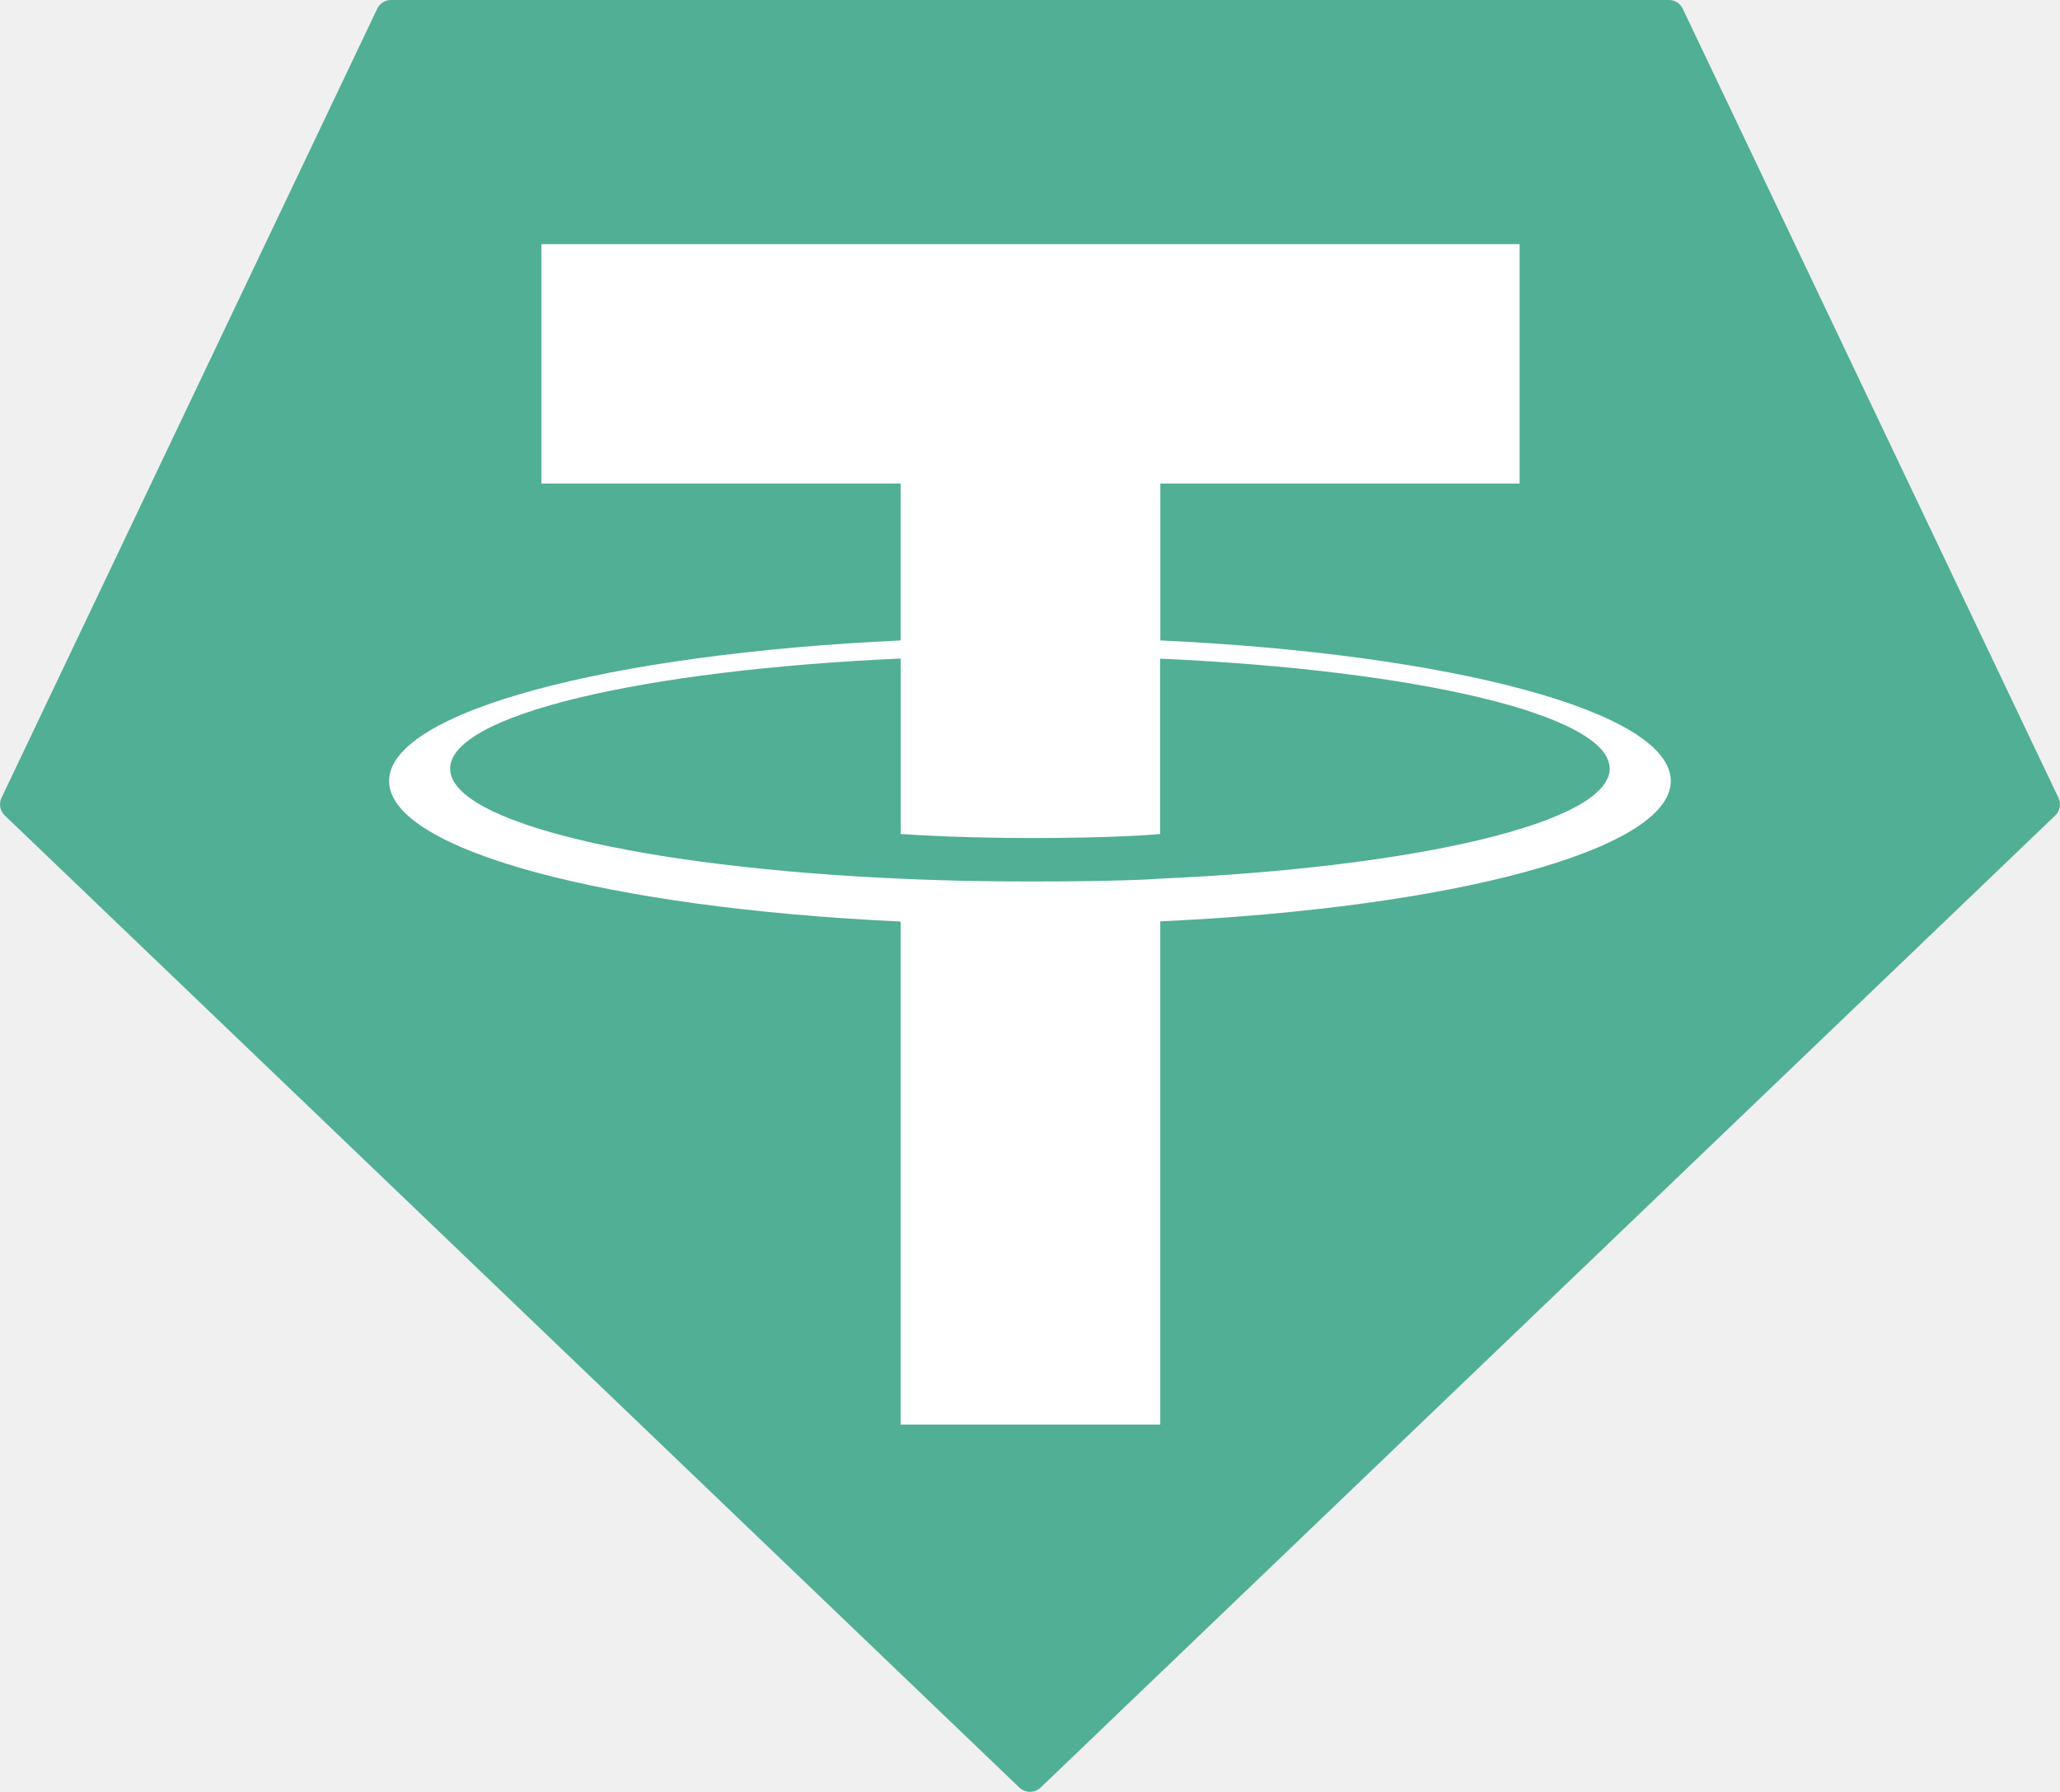
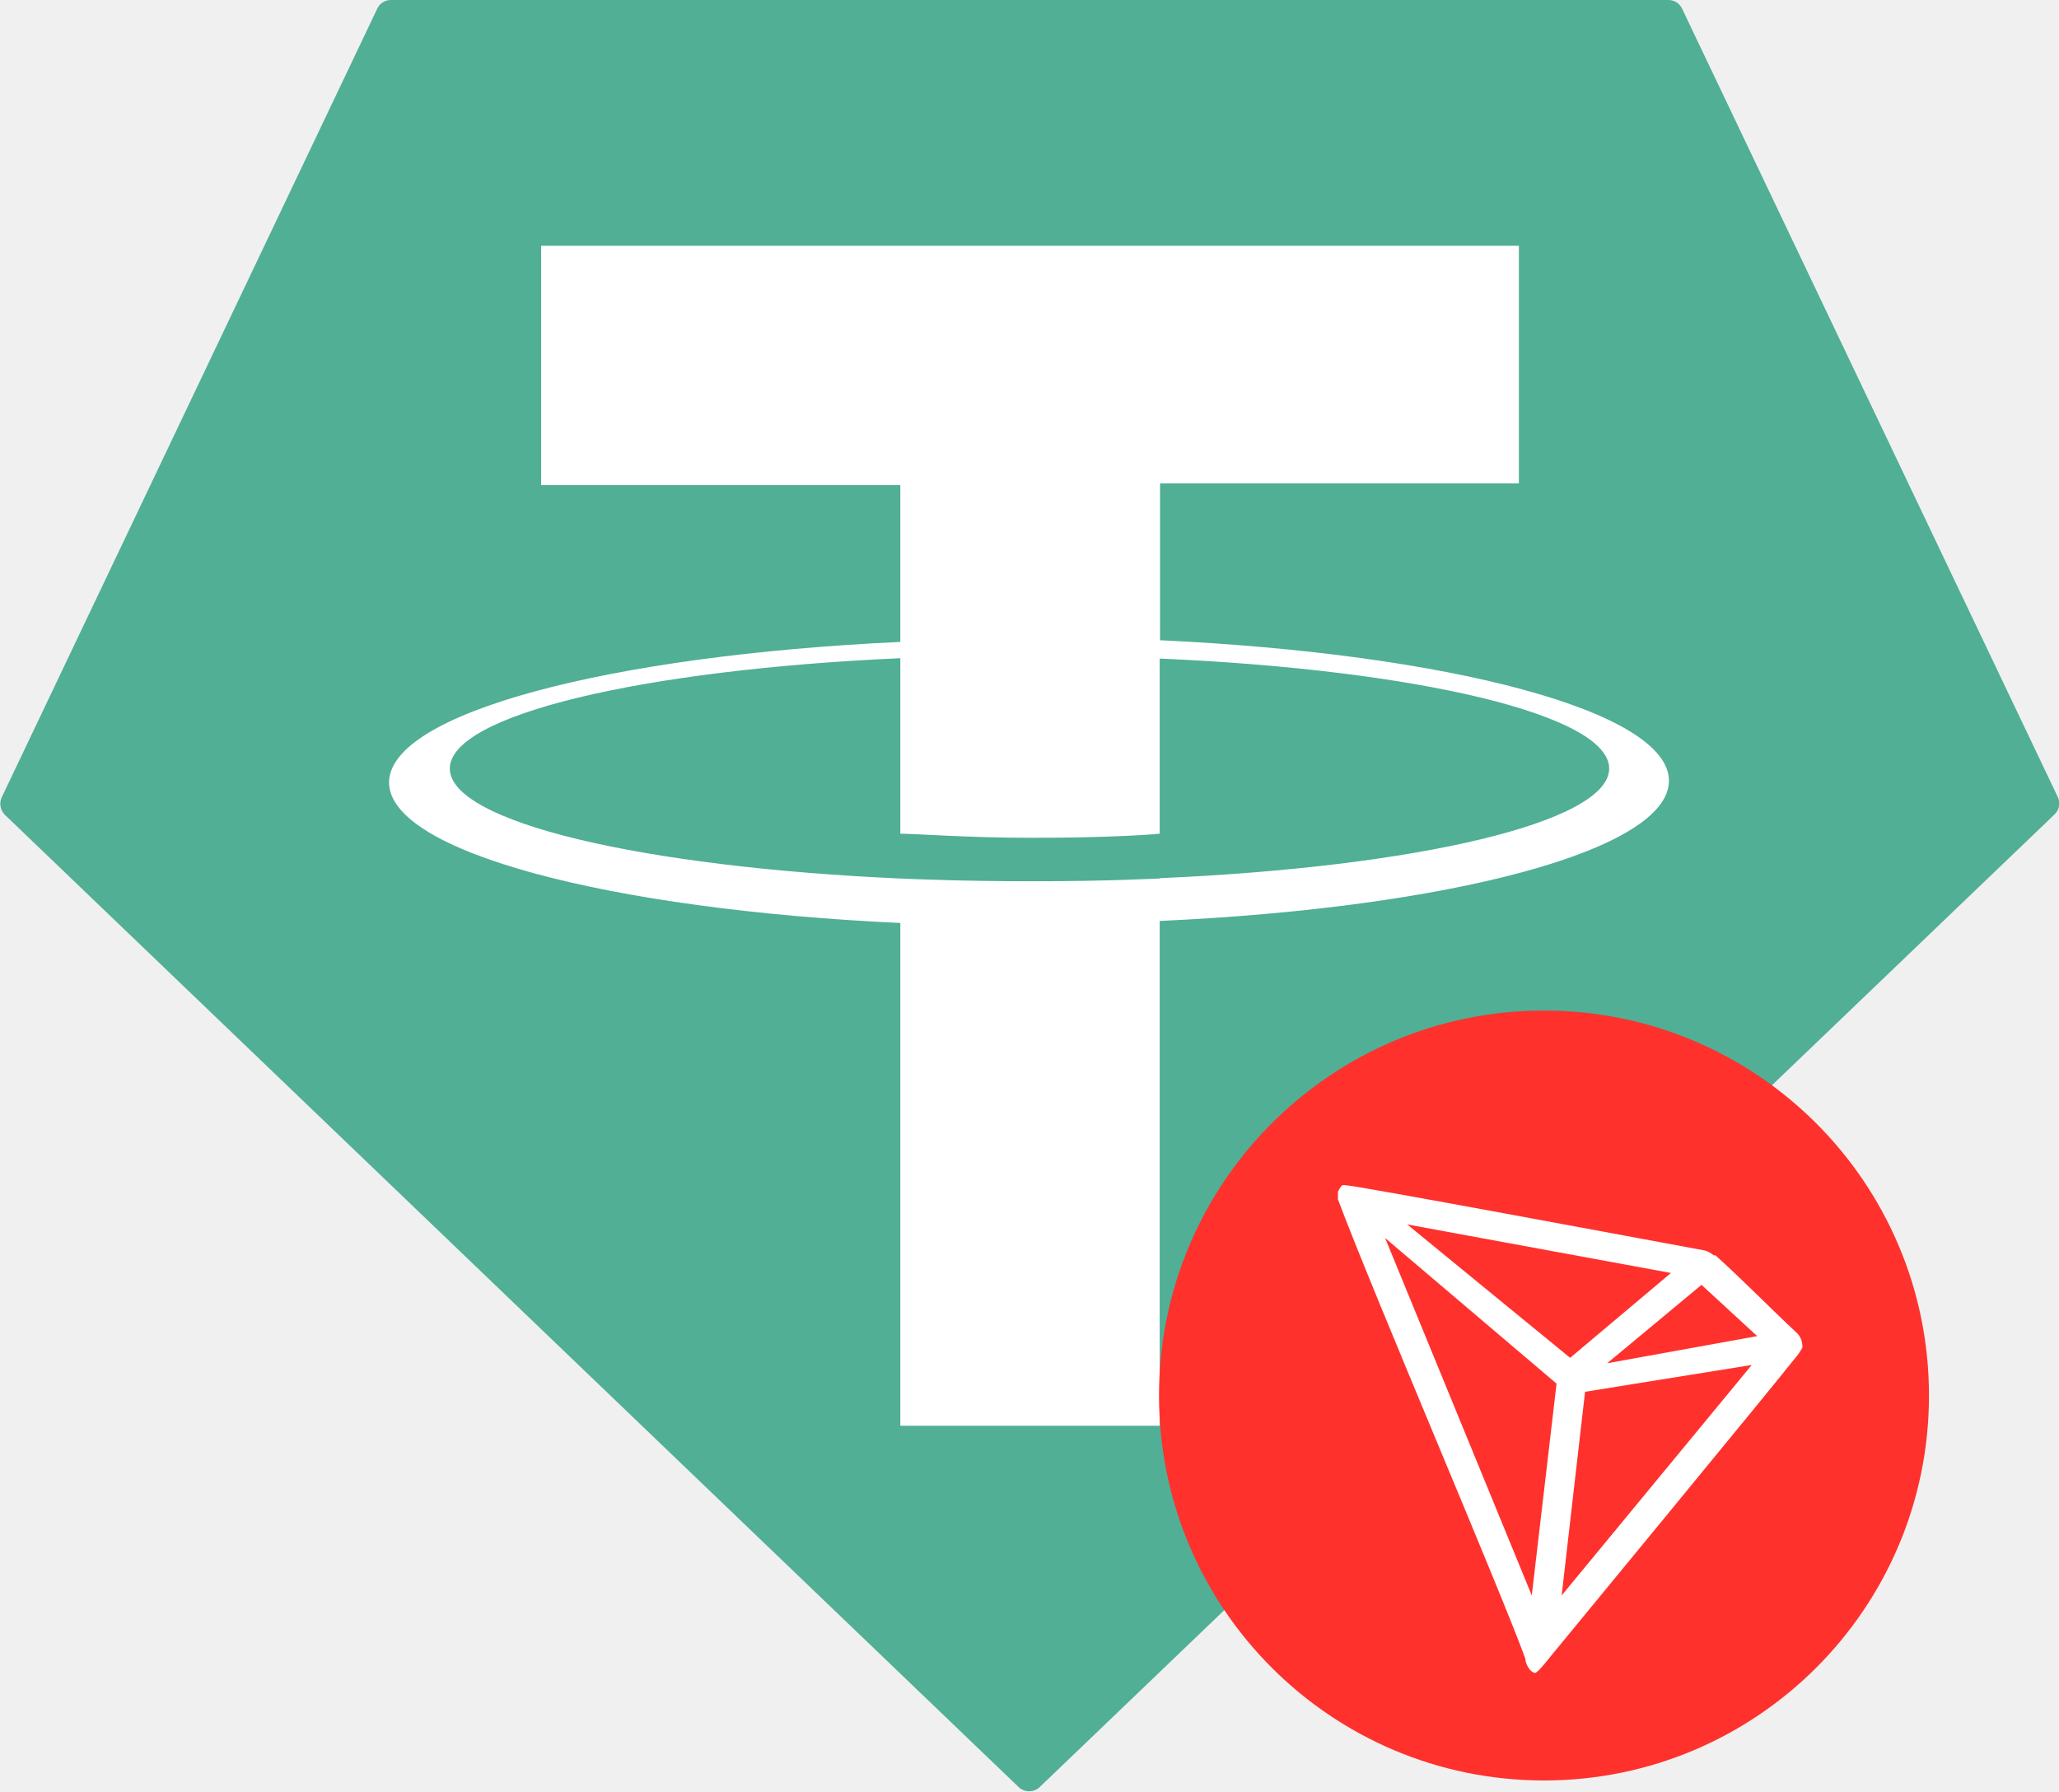
- <svg xmlns="http://www.w3.org/2000/svg" id="Layer_1" data-name="Layer 1" viewBox="0 0 339.43 295.27">
-   <path d="M62.15,1.45l-61.89,130a2.52,2.52,0,0,0,.54,2.94L167.95,294.56a2.55,2.55,0,0,0,3.53,0L338.63,134.4a2.52,2.52,0,0,0,.54-2.94l-61.89-130A2.5,2.5,0,0,0,275,0H64.45a2.5,2.5,0,0,0-2.3,1.45h0Z" style="fill:#50af95;fill-rule:evenodd" />
-   <path d="M191.19,144.8v0c-1.2.09-7.4,0.46-21.23,0.46-11,0-18.81-.33-21.55-0.46v0c-42.51-1.87-74.24-9.27-74.24-18.13s31.73-16.25,74.24-18.15v28.91c2.78,0.2,10.74.67,21.74,0.67,13.2,0,19.81-.55,21-0.66v-28.9c42.42,1.89,74.08,9.29,74.08,18.13s-31.65,16.24-74.08,18.12h0Zm0-39.25V79.68h59.2V40.23H89.21V79.68H148.4v25.86c-48.11,2.21-84.29,11.74-84.29,23.16s36.18,20.94,84.29,23.16v82.9h42.78V151.83c48-2.21,84.12-11.73,84.12-23.14s-36.09-20.93-84.12-23.15h0Zm0,0h0Z" style="fill:#fff;fill-rule:evenodd" />
+ <svg xmlns="http://www.w3.org/2000/svg" id="Слой_1" data-name="Слой 1" viewBox="0 0 60.65 52.77">
+   <defs>
+     <style>.cls-1{fill:#50af95;}.cls-1,.cls-2{fill-rule:evenodd;}.cls-2,.cls-4{fill:#fff;}.cls-3{fill:#ff312d;}</style>
+   </defs>
+   <path class="cls-1" d="M11.11.26.05,23.49A.46.46,0,0,0,.14,24L30,52.64a.45.45,0,0,0,.63,0L60.51,24a.44.44,0,0,0,.1-.53L49.55.26A.44.44,0,0,0,49.14,0H11.52a.44.44,0,0,0-.41.26Z" />
+   <path class="cls-2" d="M34.17,25.88c-.22,0-1.33.08-3.8.08-2,0-3.36-.06-3.85-.08-7.6-.34-13.27-1.66-13.27-3.24s5.67-2.91,13.27-3.25v5.17c.5,0,1.92.12,3.89.12,2.35,0,3.54-.1,3.75-.12V19.4c7.58.33,13.24,1.66,13.24,3.24s-5.66,2.9-13.24,3.23Zm0-7V14.24H44.74v-7H15.94v7.05H26.52v4.62c-8.6.4-15.06,2.1-15.06,4.14s6.46,3.74,15.06,4.14V42h7.64V27.13c8.58-.39,15-2.09,15-4.13s-6.45-3.74-15-4.14Z" />
+   <circle class="cls-3" cx="45.48" cy="41.11" r="11.34" />
+   <g id="tron">
+     <path class="cls-4" d="M52.9,39.24c-.68-.63-1.61-1.58-2.37-2.26l-.05,0a.77.77,0,0,0-.25-.14h0c-1.84-.34-10.4-1.94-10.57-1.92a.24.24,0,0,0-.13,0l0,0a.76.76,0,0,0-.12.19v.22c1,2.68,4.77,11.47,5.52,13.53,0,.14.13.41.29.42h0c.08,0,.45-.48.45-.48s6.53-7.93,7.19-8.77a1.78,1.78,0,0,0,.23-.33A.55.55,0,0,0,52.9,39.24Zm-5.56.92,2.78-2.31,1.64,1.51ZM46.25,40l-4.8-3.93,7.77,1.43Zm.44,1,4.91-.79L46,47ZM40.8,36.47l5.05,4.29L45.12,47Z" />
+   </g>
</svg>
